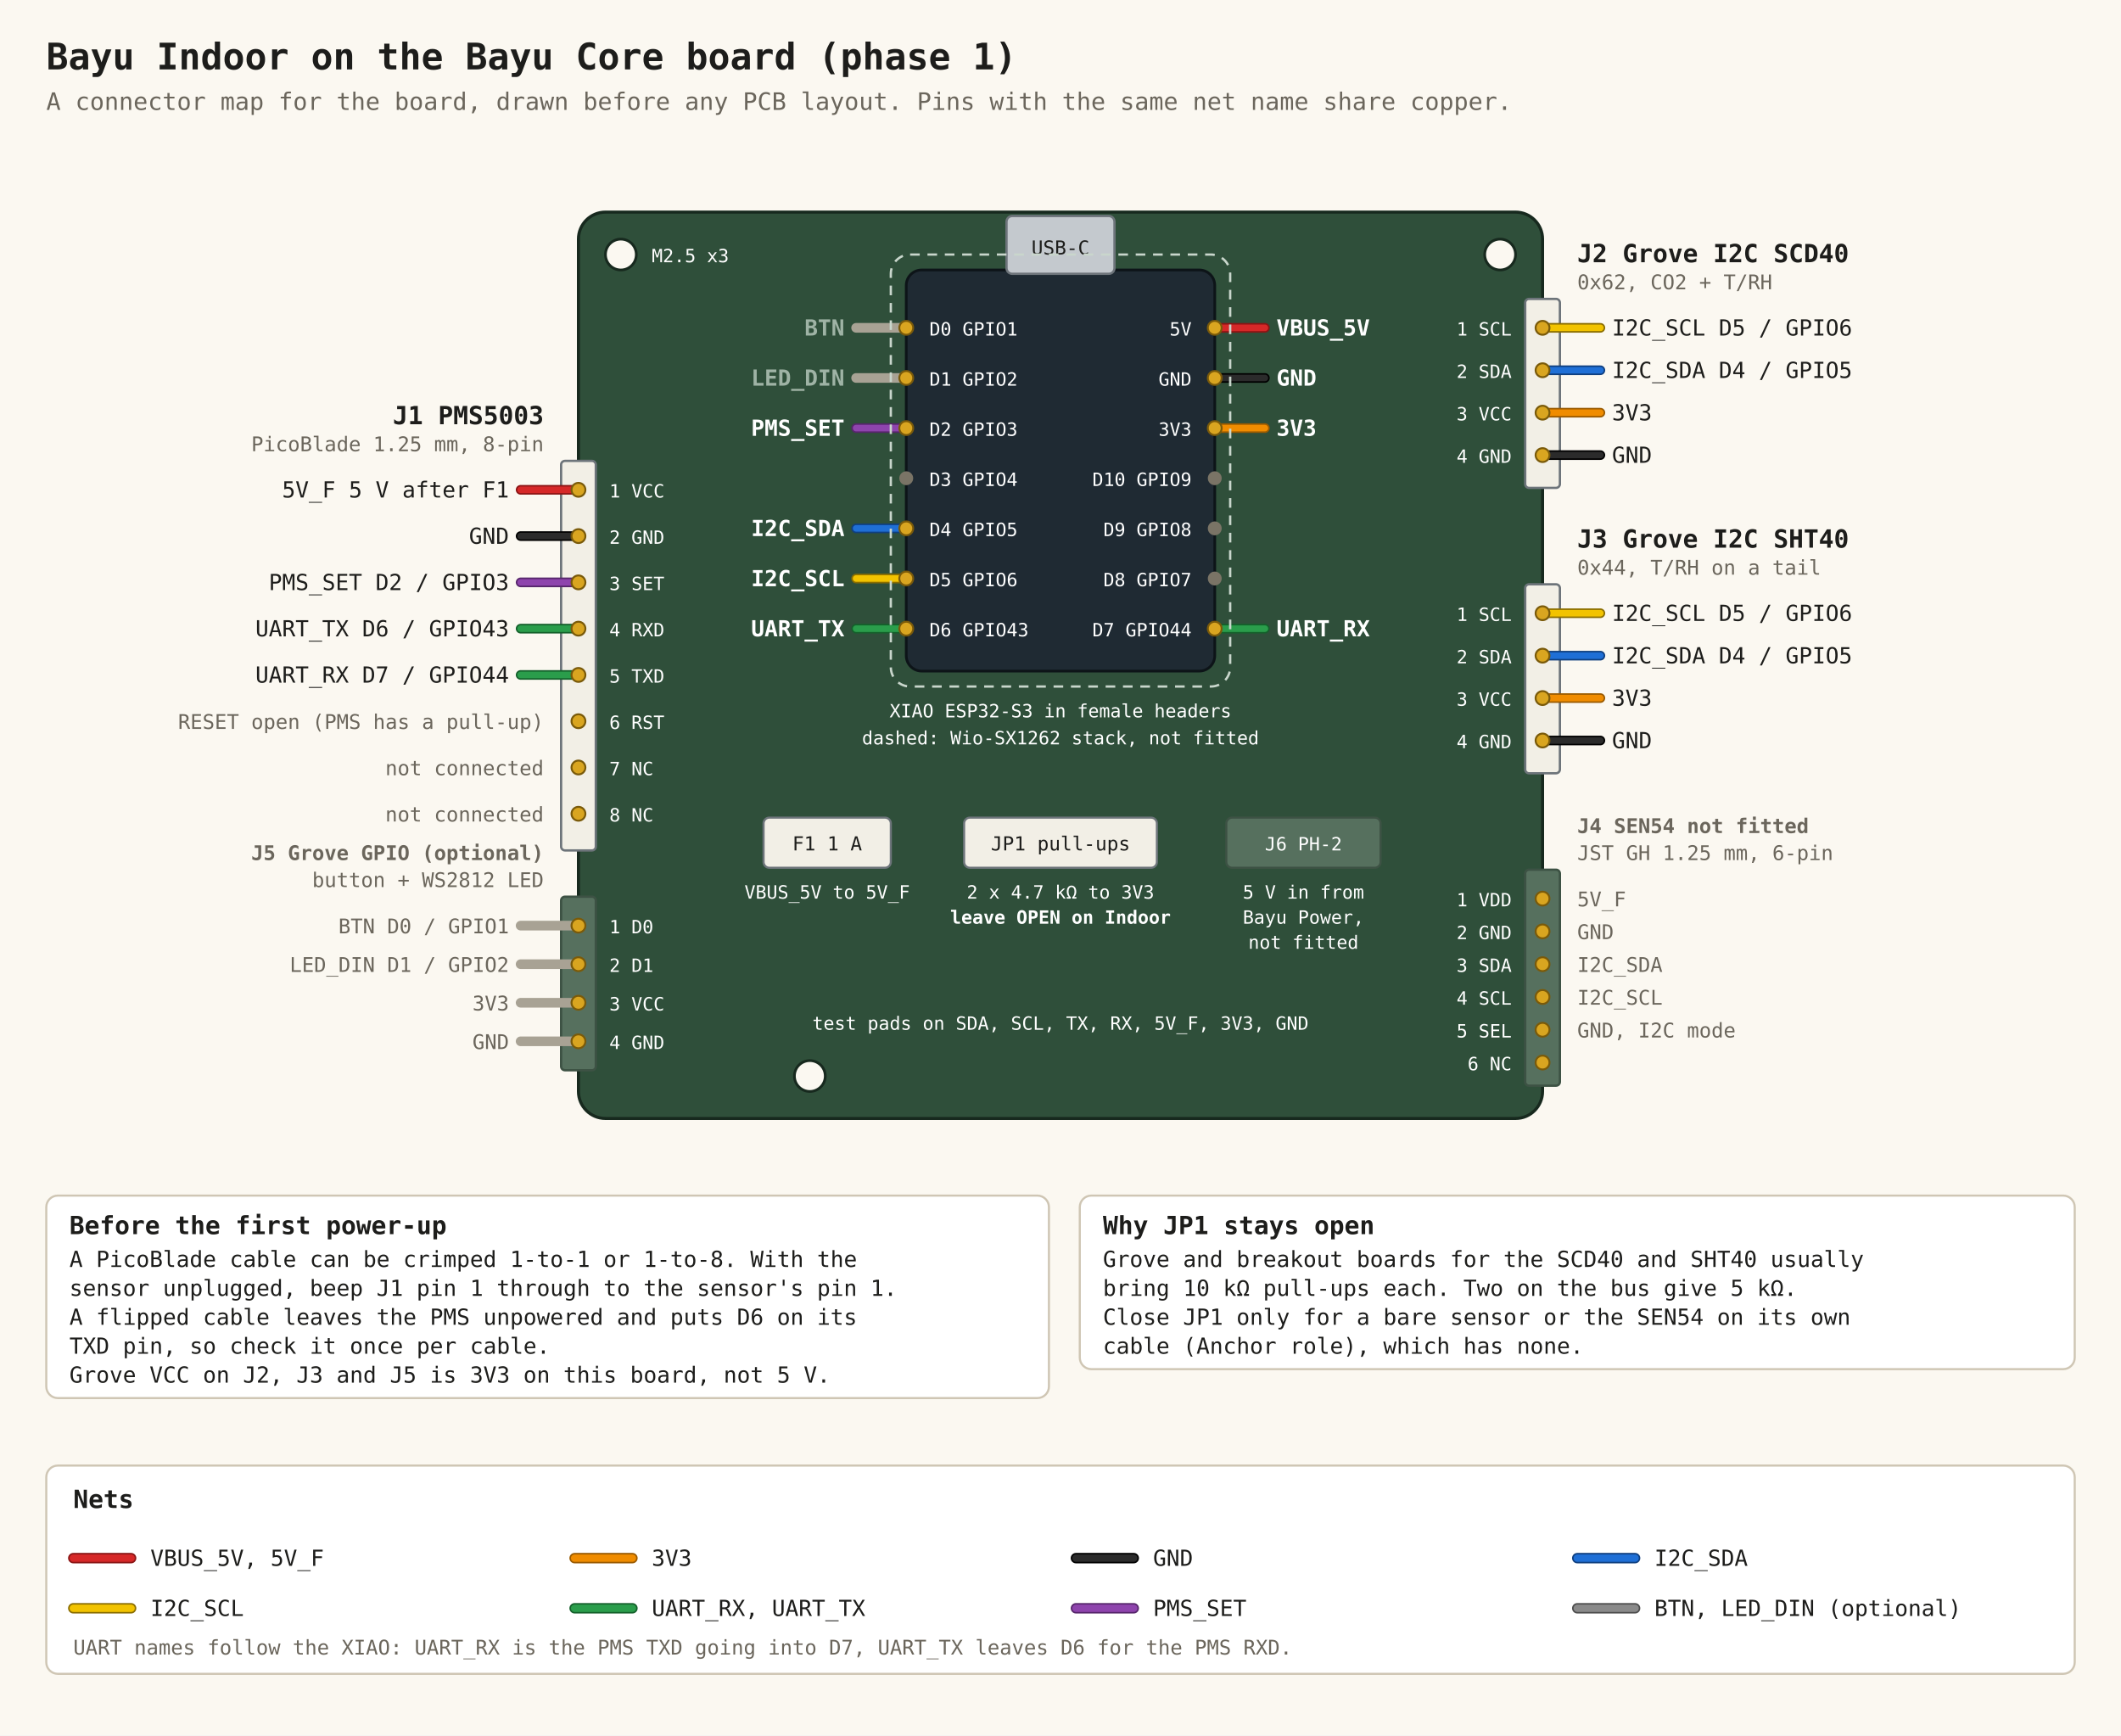
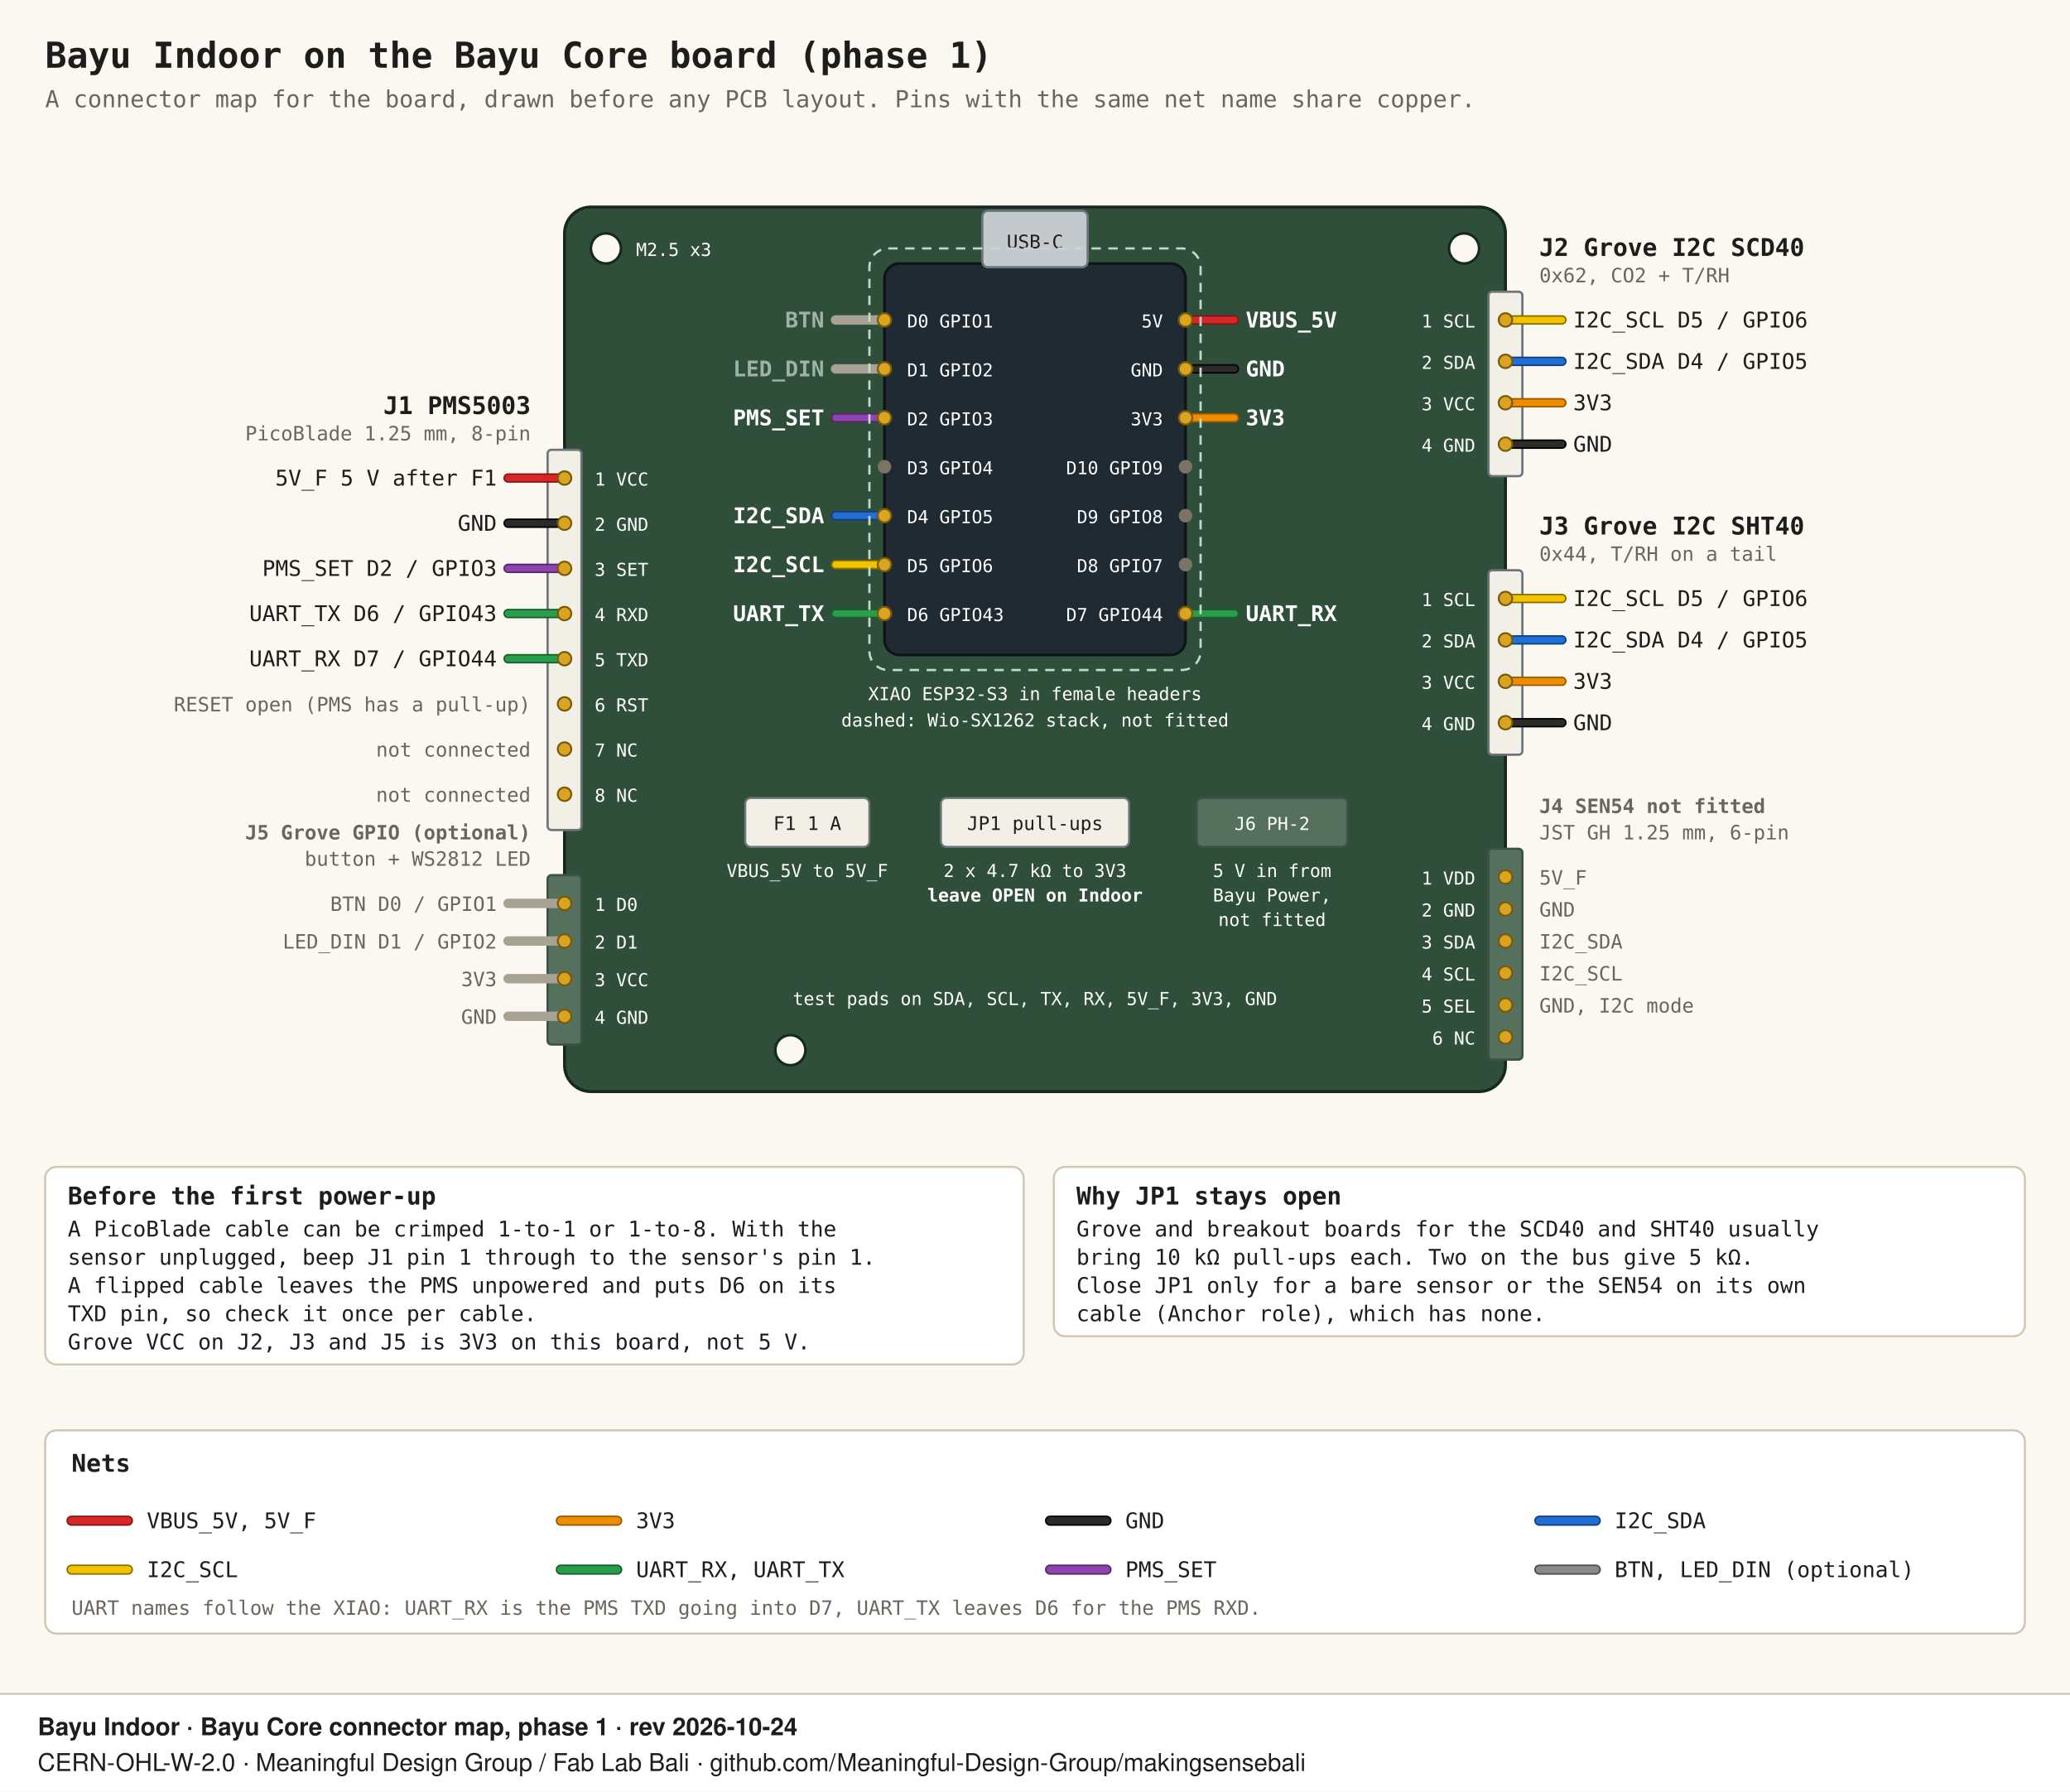
- <svg xmlns="http://www.w3.org/2000/svg" viewBox="0 0 1100 900" width="1100" height="900" role="img" font-family="ui-monospace, Menlo, Consolas, 'DejaVu Sans Mono', monospace">
+ <svg xmlns="http://www.w3.org/2000/svg" viewBox="0 0 1100 952" role="img" font-family="ui-monospace, Menlo, Consolas, 'DejaVu Sans Mono', monospace" width="1100" height="952">
  <style>
    text { fill: #1d1d1b; }
    .t  { font-size: 19px; font-weight: 700; }
    .st { font-size: 12.5px; fill: #6b665c; }
    .h  { font-size: 13px; font-weight: 700; }
    .l  { font-size: 11.5px; }
    .s  { font-size: 10.5px; fill: #6b665c; }
    .p  { font-size: 10px; }
    .pw { font-size: 9.5px; fill: #ffffff; }
    .b  { font-weight: 700; }
  </style>
  <rect width="1100" height="900" fill="#fbf8f1" />
  <text x="24" y="36" class="t">Bayu Indoor on the Bayu Core board (phase 1)</text>
  <text x="24" y="57" class="st">A connector map for the board, drawn before any PCB layout. Pins with the same net name share copper.</text>
  <rect x="300" y="110" width="500" height="470" rx="14" fill="#2f4f3a" stroke="#17291e" stroke-width="1.6" />
  <circle cx="322" cy="132" r="8" fill="#fbf8f1" stroke="#17291e" stroke-width="1.4" />
  <circle cx="778" cy="132" r="8" fill="#fbf8f1" stroke="#17291e" stroke-width="1.4" />
  <circle cx="420" cy="558" r="8" fill="#fbf8f1" stroke="#17291e" stroke-width="1.4" />
  <text x="338" y="136" class="pw">M2.5 x3</text>
  <rect x="470" y="140" width="160" height="208" rx="8" fill="#1f2a33" stroke="#0d1418" stroke-width="1.4" />
  <rect x="522" y="112" width="56" height="30" rx="3" fill="#c4c9ce" stroke="#6d747a" stroke-width="1.2" />
  <text x="550" y="132" class="p" text-anchor="middle">USB-C</text>
  <text x="482" y="174" class="pw">D0 GPIO1</text>
  <line x1="470" y1="170" x2="444" y2="170" stroke="#a8a294" stroke-width="5" stroke-linecap="round" />
  <line x1="470" y1="170" x2="444" y2="170" stroke="#a8a294" stroke-width="3.4" stroke-linecap="round" />
  <circle cx="470" cy="170" r="3.6" fill="#d9a520" stroke="#7a5a0a" />
  <text x="438" y="174" class="l b" text-anchor="end" style="fill:#9fb3a5">BTN</text>
  <text x="482" y="200" class="pw">D1 GPIO2</text>
  <line x1="470" y1="196" x2="444" y2="196" stroke="#a8a294" stroke-width="5" stroke-linecap="round" />
  <line x1="470" y1="196" x2="444" y2="196" stroke="#a8a294" stroke-width="3.4" stroke-linecap="round" />
  <circle cx="470" cy="196" r="3.6" fill="#d9a520" stroke="#7a5a0a" />
  <text x="438" y="200" class="l b" text-anchor="end" style="fill:#9fb3a5">LED_DIN</text>
  <text x="482" y="226" class="pw">D2 GPIO3</text>
  <line x1="470" y1="222" x2="444" y2="222" stroke="#56256b" stroke-width="5" stroke-linecap="round" />
  <line x1="470" y1="222" x2="444" y2="222" stroke="#8e44ad" stroke-width="3.4" stroke-linecap="round" />
  <circle cx="470" cy="222" r="3.6" fill="#d9a520" stroke="#7a5a0a" />
  <text x="438" y="226" class="l b" text-anchor="end" style="fill:#ffffff">PMS_SET</text>
  <text x="482" y="252" class="pw">D3 GPIO4</text>
  <circle cx="470" cy="248" r="3.6" fill="#7a7466" />
  <text x="482" y="278" class="pw">D4 GPIO5</text>
  <line x1="470" y1="274" x2="444" y2="274" stroke="#0f3f80" stroke-width="5" stroke-linecap="round" />
  <line x1="470" y1="274" x2="444" y2="274" stroke="#1f6fd6" stroke-width="3.4" stroke-linecap="round" />
  <circle cx="470" cy="274" r="3.6" fill="#d9a520" stroke="#7a5a0a" />
  <text x="438" y="278" class="l b" text-anchor="end" style="fill:#ffffff">I2C_SDA</text>
  <text x="482" y="304" class="pw">D5 GPIO6</text>
  <line x1="470" y1="300" x2="444" y2="300" stroke="#8a6d00" stroke-width="5" stroke-linecap="round" />
  <line x1="470" y1="300" x2="444" y2="300" stroke="#f2c300" stroke-width="3.4" stroke-linecap="round" />
  <circle cx="470" cy="300" r="3.6" fill="#d9a520" stroke="#7a5a0a" />
  <text x="438" y="304" class="l b" text-anchor="end" style="fill:#ffffff">I2C_SCL</text>
  <text x="482" y="330" class="pw">D6 GPIO43</text>
  <line x1="470" y1="326" x2="444" y2="326" stroke="#14602b" stroke-width="5" stroke-linecap="round" />
  <line x1="470" y1="326" x2="444" y2="326" stroke="#2a9d4b" stroke-width="3.4" stroke-linecap="round" />
  <circle cx="470" cy="326" r="3.6" fill="#d9a520" stroke="#7a5a0a" />
  <text x="438" y="330" class="l b" text-anchor="end" style="fill:#ffffff">UART_TX</text>
  <text x="618" y="174" class="pw" text-anchor="end">5V</text>
  <line x1="630" y1="170" x2="656" y2="170" stroke="#8a1414" stroke-width="5" stroke-linecap="round" />
  <line x1="630" y1="170" x2="656" y2="170" stroke="#d62828" stroke-width="3.4" stroke-linecap="round" />
  <circle cx="630" cy="170" r="3.6" fill="#d9a520" stroke="#7a5a0a" />
  <text x="662" y="174" class="l b" style="fill:#ffffff">VBUS_5V</text>
  <text x="618" y="200" class="pw" text-anchor="end">GND</text>
  <line x1="630" y1="196" x2="656" y2="196" stroke="#000000" stroke-width="5" stroke-linecap="round" />
  <line x1="630" y1="196" x2="656" y2="196" stroke="#2b2b2b" stroke-width="3.4" stroke-linecap="round" />
  <circle cx="630" cy="196" r="3.6" fill="#d9a520" stroke="#7a5a0a" />
  <text x="662" y="200" class="l b" style="fill:#ffffff">GND</text>
  <text x="618" y="226" class="pw" text-anchor="end">3V3</text>
  <line x1="630" y1="222" x2="656" y2="222" stroke="#9a5a00" stroke-width="5" stroke-linecap="round" />
  <line x1="630" y1="222" x2="656" y2="222" stroke="#f08c00" stroke-width="3.4" stroke-linecap="round" />
  <circle cx="630" cy="222" r="3.6" fill="#d9a520" stroke="#7a5a0a" />
  <text x="662" y="226" class="l b" style="fill:#ffffff">3V3</text>
  <text x="618" y="252" class="pw" text-anchor="end">D10 GPIO9</text>
  <circle cx="630" cy="248" r="3.6" fill="#7a7466" />
  <text x="618" y="278" class="pw" text-anchor="end">D9 GPIO8</text>
  <circle cx="630" cy="274" r="3.6" fill="#7a7466" />
  <text x="618" y="304" class="pw" text-anchor="end">D8 GPIO7</text>
  <circle cx="630" cy="300" r="3.6" fill="#7a7466" />
  <text x="618" y="330" class="pw" text-anchor="end">D7 GPIO44</text>
  <line x1="630" y1="326" x2="656" y2="326" stroke="#14602b" stroke-width="5" stroke-linecap="round" />
  <line x1="630" y1="326" x2="656" y2="326" stroke="#2a9d4b" stroke-width="3.4" stroke-linecap="round" />
  <circle cx="630" cy="326" r="3.6" fill="#d9a520" stroke="#7a5a0a" />
  <text x="662" y="330" class="l b" style="fill:#ffffff">UART_RX</text>
  <rect x="462" y="132" width="176" height="224" rx="10" fill="none" stroke="#c9d6cc" stroke-width="1.2" stroke-dasharray="5 4" />
  <text x="550" y="372" class="pw" text-anchor="middle">XIAO ESP32-S3 in female headers</text>
  <text x="550" y="386" class="pw" text-anchor="middle">dashed: Wio-SX1262 stack, not fitted</text>
  <rect x="291" y="239" width="18" height="202" rx="2" fill="#f2efe6" stroke="#6d747a" stroke-width="1.2" />
  <text x="316" y="258" class="pw">1 VCC</text>
  <line x1="300" y1="254" x2="270" y2="254" stroke="#8a1414" stroke-width="5" stroke-linecap="round" />
  <line x1="300" y1="254" x2="270" y2="254" stroke="#d62828" stroke-width="3.4" stroke-linecap="round" />
  <text x="264" y="258" class="l" text-anchor="end">5V_F  5 V after F1</text>
  <circle cx="300" cy="254" r="3.6" fill="#d9a520" stroke="#7a5a0a" />
  <text x="316" y="282" class="pw">2 GND</text>
  <line x1="300" y1="278" x2="270" y2="278" stroke="#000000" stroke-width="5" stroke-linecap="round" />
  <line x1="300" y1="278" x2="270" y2="278" stroke="#2b2b2b" stroke-width="3.4" stroke-linecap="round" />
  <text x="264" y="282" class="l" text-anchor="end">GND</text>
  <circle cx="300" cy="278" r="3.6" fill="#d9a520" stroke="#7a5a0a" />
  <text x="316" y="306" class="pw">3 SET</text>
  <line x1="300" y1="302" x2="270" y2="302" stroke="#56256b" stroke-width="5" stroke-linecap="round" />
  <line x1="300" y1="302" x2="270" y2="302" stroke="#8e44ad" stroke-width="3.4" stroke-linecap="round" />
  <text x="264" y="306" class="l" text-anchor="end">PMS_SET  D2 / GPIO3</text>
  <circle cx="300" cy="302" r="3.6" fill="#d9a520" stroke="#7a5a0a" />
  <text x="316" y="330" class="pw">4 RXD</text>
  <line x1="300" y1="326" x2="270" y2="326" stroke="#14602b" stroke-width="5" stroke-linecap="round" />
  <line x1="300" y1="326" x2="270" y2="326" stroke="#2a9d4b" stroke-width="3.4" stroke-linecap="round" />
  <text x="264" y="330" class="l" text-anchor="end">UART_TX  D6 / GPIO43</text>
  <circle cx="300" cy="326" r="3.6" fill="#d9a520" stroke="#7a5a0a" />
  <text x="316" y="354" class="pw">5 TXD</text>
  <line x1="300" y1="350" x2="270" y2="350" stroke="#14602b" stroke-width="5" stroke-linecap="round" />
  <line x1="300" y1="350" x2="270" y2="350" stroke="#2a9d4b" stroke-width="3.4" stroke-linecap="round" />
  <text x="264" y="354" class="l" text-anchor="end">UART_RX  D7 / GPIO44</text>
  <circle cx="300" cy="350" r="3.6" fill="#d9a520" stroke="#7a5a0a" />
  <text x="316" y="378" class="pw">6 RST</text>
  <text x="282" y="378" class="s" text-anchor="end">RESET  open (PMS has a pull-up)</text>
  <circle cx="300" cy="374" r="3.6" fill="#d9a520" stroke="#7a5a0a" />
  <text x="316" y="402" class="pw">7 NC</text>
  <text x="282" y="402" class="s" text-anchor="end">not connected</text>
  <circle cx="300" cy="398" r="3.6" fill="#d9a520" stroke="#7a5a0a" />
  <text x="316" y="426" class="pw">8 NC</text>
  <text x="282" y="426" class="s" text-anchor="end">not connected</text>
  <circle cx="300" cy="422" r="3.6" fill="#d9a520" stroke="#7a5a0a" />
  <text x="282" y="220" class="h" text-anchor="end">J1  PMS5003</text>
  <text x="282" y="234" class="s" text-anchor="end">PicoBlade 1.25 mm, 8-pin</text>
  <rect x="291" y="465" width="18" height="90" rx="2" fill="#56705e" stroke="#3d5244" stroke-width="1.2" />
  <text x="316" y="484" class="pw">1 D0</text>
  <line x1="300" y1="480" x2="270" y2="480" stroke="#a8a294" stroke-width="5" stroke-linecap="round" />
  <line x1="300" y1="480" x2="270" y2="480" stroke="#a8a294" stroke-width="3.4" stroke-linecap="round" />
  <text x="264" y="484" class="s" text-anchor="end">BTN  D0 / GPIO1</text>
  <circle cx="300" cy="480" r="3.6" fill="#d9a520" stroke="#7a5a0a" />
  <text x="316" y="504" class="pw">2 D1</text>
  <line x1="300" y1="500" x2="270" y2="500" stroke="#a8a294" stroke-width="5" stroke-linecap="round" />
  <line x1="300" y1="500" x2="270" y2="500" stroke="#a8a294" stroke-width="3.4" stroke-linecap="round" />
  <text x="264" y="504" class="s" text-anchor="end">LED_DIN  D1 / GPIO2</text>
  <circle cx="300" cy="500" r="3.6" fill="#d9a520" stroke="#7a5a0a" />
  <text x="316" y="524" class="pw">3 VCC</text>
  <line x1="300" y1="520" x2="270" y2="520" stroke="#a8a294" stroke-width="5" stroke-linecap="round" />
  <line x1="300" y1="520" x2="270" y2="520" stroke="#a8a294" stroke-width="3.4" stroke-linecap="round" />
  <text x="264" y="524" class="s" text-anchor="end">3V3</text>
  <circle cx="300" cy="520" r="3.6" fill="#d9a520" stroke="#7a5a0a" />
  <text x="316" y="544" class="pw">4 GND</text>
  <line x1="300" y1="540" x2="270" y2="540" stroke="#a8a294" stroke-width="5" stroke-linecap="round" />
  <line x1="300" y1="540" x2="270" y2="540" stroke="#a8a294" stroke-width="3.4" stroke-linecap="round" />
  <text x="264" y="544" class="s" text-anchor="end">GND</text>
  <circle cx="300" cy="540" r="3.6" fill="#d9a520" stroke="#7a5a0a" />
  <text x="282" y="446" class="s b" text-anchor="end">J5  Grove GPIO (optional)</text>
  <text x="282" y="460" class="s" text-anchor="end">button + WS2812 LED</text>
  <rect x="791" y="155" width="18" height="98" rx="2" fill="#f2efe6" stroke="#6d747a" stroke-width="1.2" />
  <text x="784" y="174" class="pw" text-anchor="end">1 SCL</text>
  <line x1="800" y1="170" x2="830" y2="170" stroke="#8a6d00" stroke-width="5" stroke-linecap="round" />
  <line x1="800" y1="170" x2="830" y2="170" stroke="#f2c300" stroke-width="3.4" stroke-linecap="round" />
  <text x="836" y="174" class="l">I2C_SCL  D5 / GPIO6</text>
  <circle cx="800" cy="170" r="3.6" fill="#d9a520" stroke="#7a5a0a" />
  <text x="784" y="196" class="pw" text-anchor="end">2 SDA</text>
  <line x1="800" y1="192" x2="830" y2="192" stroke="#0f3f80" stroke-width="5" stroke-linecap="round" />
  <line x1="800" y1="192" x2="830" y2="192" stroke="#1f6fd6" stroke-width="3.4" stroke-linecap="round" />
  <text x="836" y="196" class="l">I2C_SDA  D4 / GPIO5</text>
  <circle cx="800" cy="192" r="3.6" fill="#d9a520" stroke="#7a5a0a" />
  <text x="784" y="218" class="pw" text-anchor="end">3 VCC</text>
  <line x1="800" y1="214" x2="830" y2="214" stroke="#9a5a00" stroke-width="5" stroke-linecap="round" />
  <line x1="800" y1="214" x2="830" y2="214" stroke="#f08c00" stroke-width="3.4" stroke-linecap="round" />
  <text x="836" y="218" class="l">3V3</text>
  <circle cx="800" cy="214" r="3.6" fill="#d9a520" stroke="#7a5a0a" />
  <text x="784" y="240" class="pw" text-anchor="end">4 GND</text>
  <line x1="800" y1="236" x2="830" y2="236" stroke="#000000" stroke-width="5" stroke-linecap="round" />
  <line x1="800" y1="236" x2="830" y2="236" stroke="#2b2b2b" stroke-width="3.4" stroke-linecap="round" />
  <text x="836" y="240" class="l">GND</text>
  <circle cx="800" cy="236" r="3.6" fill="#d9a520" stroke="#7a5a0a" />
  <text x="818" y="136" class="h">J2  Grove I2C  SCD40</text>
  <text x="818" y="150" class="s">0x62, CO2 + T/RH</text>
  <rect x="791" y="303" width="18" height="98" rx="2" fill="#f2efe6" stroke="#6d747a" stroke-width="1.2" />
  <text x="784" y="322" class="pw" text-anchor="end">1 SCL</text>
  <line x1="800" y1="318" x2="830" y2="318" stroke="#8a6d00" stroke-width="5" stroke-linecap="round" />
  <line x1="800" y1="318" x2="830" y2="318" stroke="#f2c300" stroke-width="3.4" stroke-linecap="round" />
  <text x="836" y="322" class="l">I2C_SCL  D5 / GPIO6</text>
  <circle cx="800" cy="318" r="3.6" fill="#d9a520" stroke="#7a5a0a" />
  <text x="784" y="344" class="pw" text-anchor="end">2 SDA</text>
  <line x1="800" y1="340" x2="830" y2="340" stroke="#0f3f80" stroke-width="5" stroke-linecap="round" />
  <line x1="800" y1="340" x2="830" y2="340" stroke="#1f6fd6" stroke-width="3.4" stroke-linecap="round" />
  <text x="836" y="344" class="l">I2C_SDA  D4 / GPIO5</text>
  <circle cx="800" cy="340" r="3.6" fill="#d9a520" stroke="#7a5a0a" />
  <text x="784" y="366" class="pw" text-anchor="end">3 VCC</text>
  <line x1="800" y1="362" x2="830" y2="362" stroke="#9a5a00" stroke-width="5" stroke-linecap="round" />
  <line x1="800" y1="362" x2="830" y2="362" stroke="#f08c00" stroke-width="3.4" stroke-linecap="round" />
  <text x="836" y="366" class="l">3V3</text>
  <circle cx="800" cy="362" r="3.6" fill="#d9a520" stroke="#7a5a0a" />
  <text x="784" y="388" class="pw" text-anchor="end">4 GND</text>
  <line x1="800" y1="384" x2="830" y2="384" stroke="#000000" stroke-width="5" stroke-linecap="round" />
  <line x1="800" y1="384" x2="830" y2="384" stroke="#2b2b2b" stroke-width="3.4" stroke-linecap="round" />
  <text x="836" y="388" class="l">GND</text>
  <circle cx="800" cy="384" r="3.6" fill="#d9a520" stroke="#7a5a0a" />
  <text x="818" y="284" class="h">J3  Grove I2C  SHT40</text>
  <text x="818" y="298" class="s">0x44, T/RH on a tail</text>
  <rect x="791" y="451" width="18" height="112" rx="2" fill="#56705e" stroke="#3d5244" stroke-width="1.2" />
  <text x="784" y="470" class="pw" text-anchor="end">1 VDD</text>
  <text x="818" y="470" class="s">5V_F</text>
  <circle cx="800" cy="466" r="3.6" fill="#d9a520" stroke="#7a5a0a" />
  <text x="784" y="487" class="pw" text-anchor="end">2 GND</text>
  <text x="818" y="487" class="s">GND</text>
  <circle cx="800" cy="483" r="3.6" fill="#d9a520" stroke="#7a5a0a" />
  <text x="784" y="504" class="pw" text-anchor="end">3 SDA</text>
  <text x="818" y="504" class="s">I2C_SDA</text>
  <circle cx="800" cy="500" r="3.6" fill="#d9a520" stroke="#7a5a0a" />
  <text x="784" y="521" class="pw" text-anchor="end">4 SCL</text>
  <text x="818" y="521" class="s">I2C_SCL</text>
  <circle cx="800" cy="517" r="3.6" fill="#d9a520" stroke="#7a5a0a" />
  <text x="784" y="538" class="pw" text-anchor="end">5 SEL</text>
  <text x="818" y="538" class="s">GND, I2C mode</text>
  <circle cx="800" cy="534" r="3.6" fill="#d9a520" stroke="#7a5a0a" />
  <text x="784" y="555" class="pw" text-anchor="end">6 NC</text>
  <text x="818" y="555" class="s" />
  <circle cx="800" cy="551" r="3.6" fill="#d9a520" stroke="#7a5a0a" />
  <text x="818" y="432" class="s b">J4  SEN54  not fitted</text>
  <text x="818" y="446" class="s">JST GH 1.25 mm, 6-pin</text>
  <rect x="396" y="424" width="66" height="26" rx="3" fill="#f2efe6" stroke="#6d747a" stroke-width="1.1" />
  <text x="429" y="441" class="p" text-anchor="middle">F1 1 A</text>
  <text x="429" y="466" class="pw" text-anchor="middle">VBUS_5V to 5V_F</text>
  <rect x="500" y="424" width="100" height="26" rx="3" fill="#f2efe6" stroke="#6d747a" stroke-width="1.1" />
  <text x="550" y="441" class="p" text-anchor="middle">JP1 pull-ups</text>
  <text x="550" y="466" class="pw" text-anchor="middle">2 x 4.7 kΩ to 3V3</text>
  <text x="550" y="479" class="pw b" text-anchor="middle">leave OPEN on Indoor</text>
  <rect x="636" y="424" width="80" height="26" rx="3" fill="#56705e" stroke="#3d5244" stroke-width="1.1" />
  <text x="676" y="441" class="pw" text-anchor="middle">J6 PH-2</text>
  <text x="676" y="466" class="pw" text-anchor="middle">5 V in from</text>
  <text x="676" y="479" class="pw" text-anchor="middle">Bayu Power,</text>
  <text x="676" y="492" class="pw" text-anchor="middle">not fitted</text>
  <text x="550" y="534" class="pw" text-anchor="middle">test pads on SDA, SCL, TX, RX, 5V_F, 3V3, GND</text>
  <rect x="24" y="620" width="520" height="105" rx="6" fill="#ffffff" stroke="#cfc6b4" stroke-width="1.1" />
  <text x="36" y="640" class="h">Before the first power-up</text>
  <text x="36" y="657" class="l">A PicoBlade cable can be crimped 1-to-1 or 1-to-8. With the</text>
  <text x="36" y="672" class="l">sensor unplugged, beep J1 pin 1 through to the sensor's pin 1.</text>
  <text x="36" y="687" class="l">A flipped cable leaves the PMS unpowered and puts D6 on its</text>
  <text x="36" y="702" class="l">TXD pin, so check it once per cable.</text>
  <text x="36" y="717" class="l">Grove VCC on J2, J3 and J5 is 3V3 on this board, not 5 V.</text>
  <rect x="560" y="620" width="516" height="90" rx="6" fill="#ffffff" stroke="#cfc6b4" stroke-width="1.1" />
  <text x="572" y="640" class="h">Why JP1 stays open</text>
  <text x="572" y="657" class="l">Grove and breakout boards for the SCD40 and SHT40 usually</text>
  <text x="572" y="672" class="l">bring 10 kΩ pull-ups each. Two on the bus give 5 kΩ.</text>
  <text x="572" y="687" class="l">Close JP1 only for a bare sensor or the SEN54 on its own</text>
  <text x="572" y="702" class="l">cable (Anchor role), which has none.</text>
  <rect x="24" y="760" width="1052" height="108" rx="6" fill="#ffffff" stroke="#cfc6b4" stroke-width="1.1" />
  <text x="38" y="782" class="h">Nets</text>
  <line x1="38" y1="808" x2="68" y2="808" stroke="#8a1414" stroke-width="5.4" stroke-linecap="round" />
  <line x1="38" y1="808" x2="68" y2="808" stroke="#d62828" stroke-width="3.8" stroke-linecap="round" />
  <text x="78" y="812" class="l">VBUS_5V, 5V_F</text>
  <line x1="298" y1="808" x2="328" y2="808" stroke="#9a5a00" stroke-width="5.4" stroke-linecap="round" />
  <line x1="298" y1="808" x2="328" y2="808" stroke="#f08c00" stroke-width="3.8" stroke-linecap="round" />
  <text x="338" y="812" class="l">3V3</text>
  <line x1="558" y1="808" x2="588" y2="808" stroke="#000000" stroke-width="5.4" stroke-linecap="round" />
  <line x1="558" y1="808" x2="588" y2="808" stroke="#2b2b2b" stroke-width="3.8" stroke-linecap="round" />
  <text x="598" y="812" class="l">GND</text>
  <line x1="818" y1="808" x2="848" y2="808" stroke="#0f3f80" stroke-width="5.4" stroke-linecap="round" />
  <line x1="818" y1="808" x2="848" y2="808" stroke="#1f6fd6" stroke-width="3.8" stroke-linecap="round" />
  <text x="858" y="812" class="l">I2C_SDA</text>
  <line x1="38" y1="834" x2="68" y2="834" stroke="#8a6d00" stroke-width="5.4" stroke-linecap="round" />
  <line x1="38" y1="834" x2="68" y2="834" stroke="#f2c300" stroke-width="3.8" stroke-linecap="round" />
  <text x="78" y="838" class="l">I2C_SCL</text>
  <line x1="298" y1="834" x2="328" y2="834" stroke="#14602b" stroke-width="5.4" stroke-linecap="round" />
  <line x1="298" y1="834" x2="328" y2="834" stroke="#2a9d4b" stroke-width="3.8" stroke-linecap="round" />
  <text x="338" y="838" class="l">UART_RX, UART_TX</text>
  <line x1="558" y1="834" x2="588" y2="834" stroke="#56256b" stroke-width="5.4" stroke-linecap="round" />
  <line x1="558" y1="834" x2="588" y2="834" stroke="#8e44ad" stroke-width="3.8" stroke-linecap="round" />
  <text x="598" y="838" class="l">PMS_SET</text>
  <line x1="818" y1="834" x2="848" y2="834" stroke="#4d4d4d" stroke-width="5.4" stroke-linecap="round" />
  <line x1="818" y1="834" x2="848" y2="834" stroke="#8a8a8a" stroke-width="3.8" stroke-linecap="round" />
  <text x="858" y="838" class="l">BTN, LED_DIN (optional)</text>
  <text x="38" y="858" class="s">UART names follow the XIAO: UART_RX is the PMS TXD going into D7, UART_TX leaves D6 for the PMS RXD.</text>
+   <g data-stamp="bayu" font-family="Helvetica, Arial, sans-serif" font-size="13">
+     <rect x="0" y="900" width="1100" height="52" fill="#ffffff" />
+     <line x1="0" y1="900" x2="1100" y2="900" stroke="#c9c4b6" />
+     <text x="20" y="922" fill="#1d2433" font-weight="bold">Bayu Indoor · Bayu Core connector map, phase 1 · rev 2026-10-24</text>
+     <text x="20" y="941" fill="#5b6475">CERN-OHL-W-2.0 · Meaningful Design Group / Fab Lab Bali · github.com/Meaningful-Design-Group/makingsensebali</text>
+   </g>
</svg>
